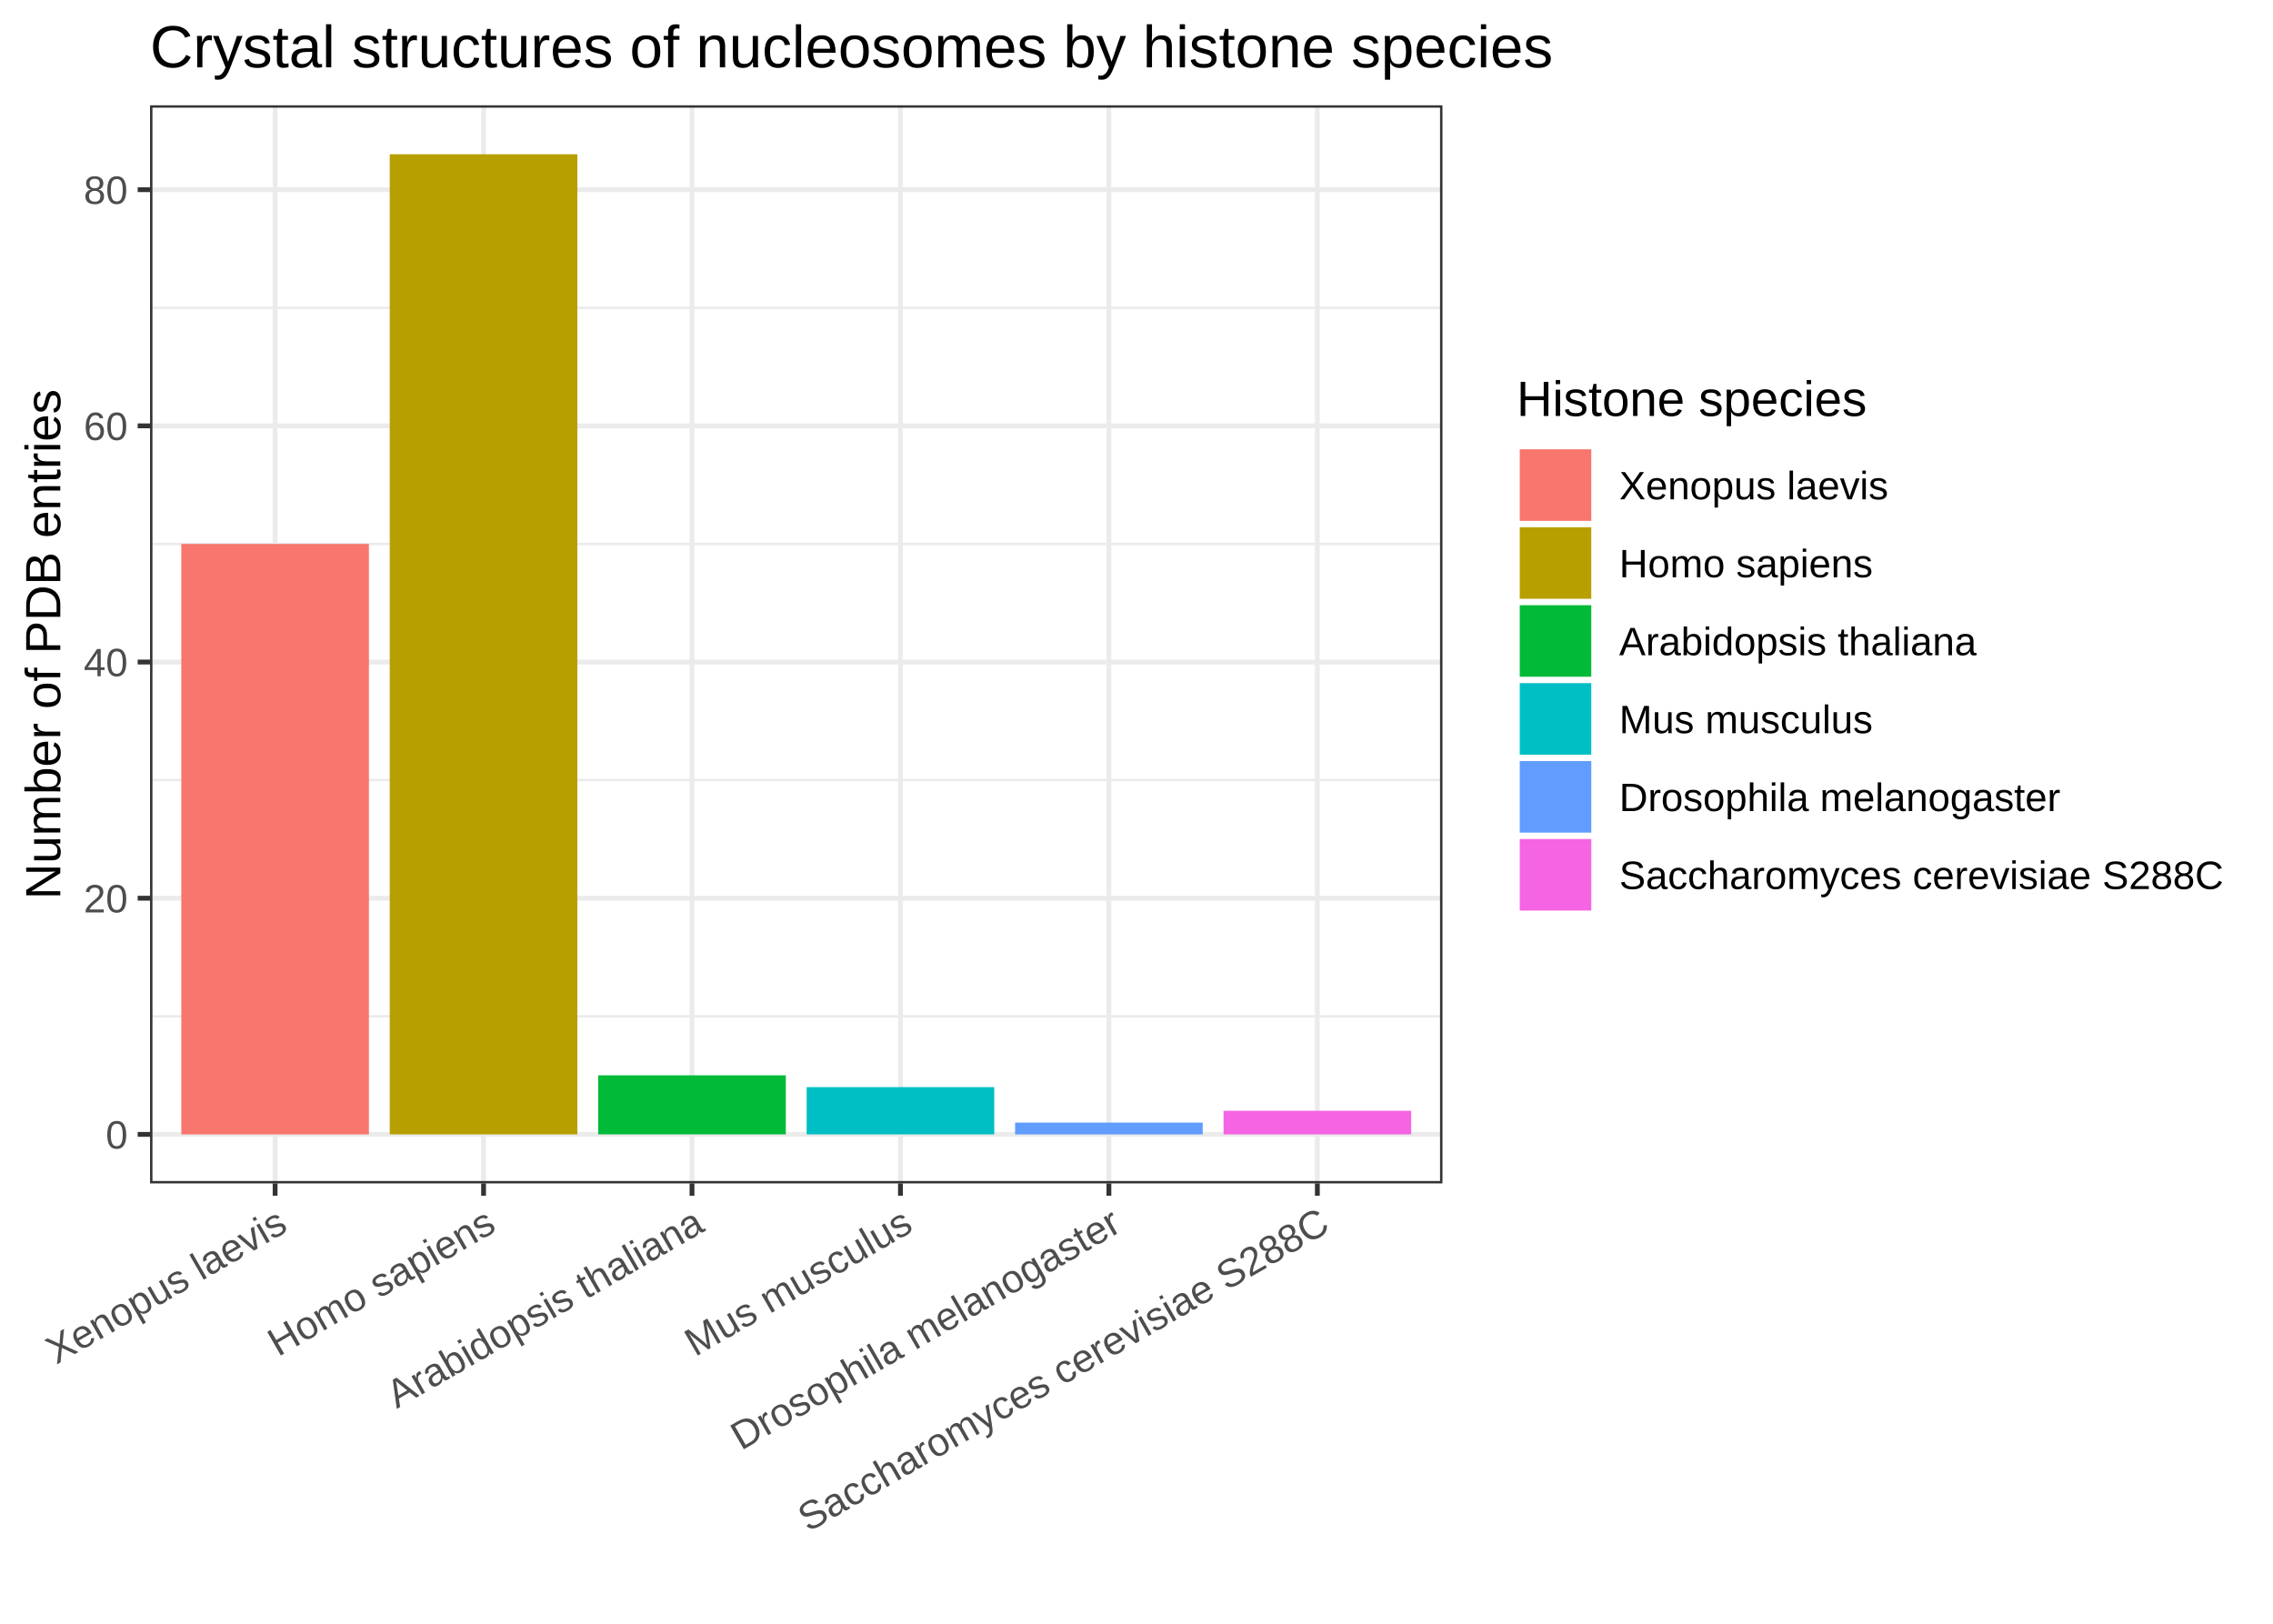
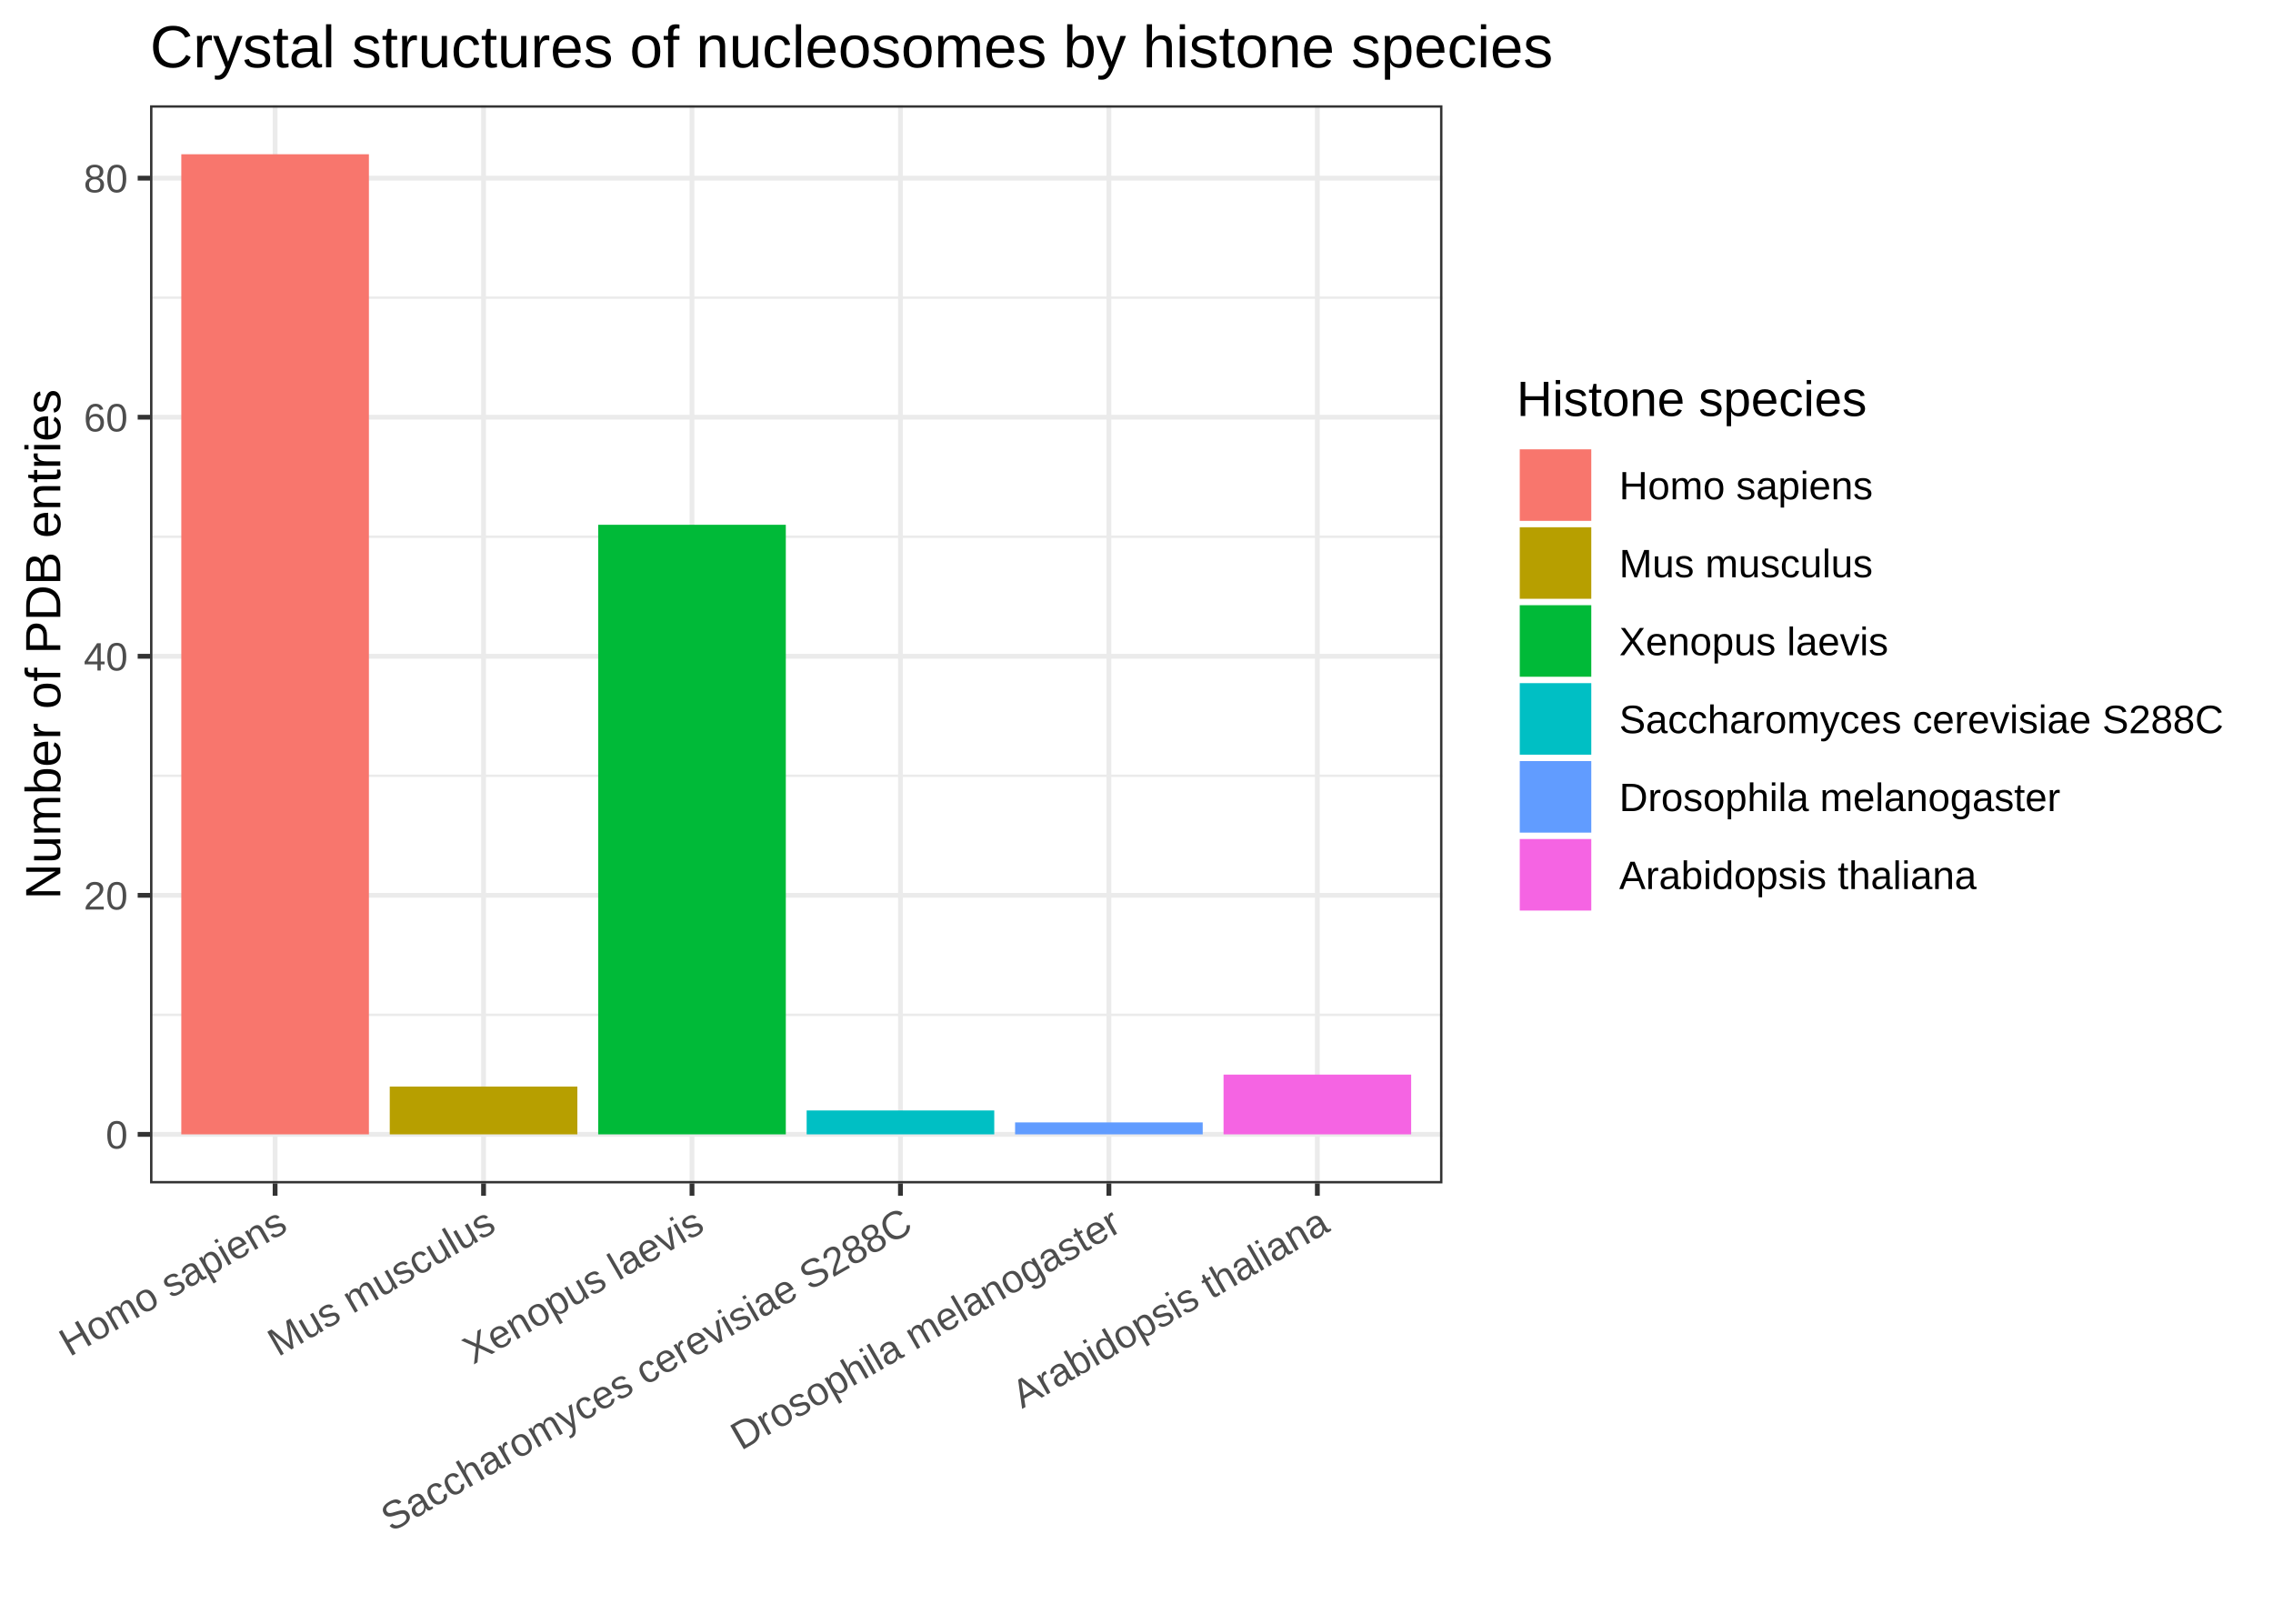
<svg xmlns="http://www.w3.org/2000/svg" class="svglite" width="504.00pt" height="360.00pt" viewBox="0 0 504.00 360.00">
  <defs>
    <style type="text/css">
    .svglite line, .svglite polyline, .svglite polygon, .svglite path, .svglite rect, .svglite circle {
      fill: none;
      stroke: #000000;
      stroke-linecap: round;
      stroke-linejoin: round;
      stroke-miterlimit: 10.00;
    }
  </style>
  </defs>
  <rect width="100%" height="100%" style="stroke: none; fill: #FFFFFF;" />
  <defs>
    <clipPath id="cpMC4wMHw1MDQuMDB8MC4wMHwzNjAuMDA=">
      <rect x="0.00" y="0.00" width="504.00" height="360.00" />
    </clipPath>
  </defs>
  <g clip-path="url(#cpMC4wMHw1MDQuMDB8MC4wMHwzNjAuMDA=)">
    <rect x="0" y="0.00" width="504.00" height="360.00" style="stroke-width: 1.07; stroke: #FFFFFF; fill: #FFFFFF;" />
  </g>
  <defs>
    <clipPath id="cpMzMuMjd8MzE5Ljg0fDIzLjM0fDI2Mi4zNw==">
      <rect x="33.27" y="23.34" width="286.57" height="239.03" />
    </clipPath>
  </defs>
  <g clip-path="url(#cpMzMuMjd8MzE5Ljg0fDIzLjM0fDI2Mi4zNw==)">
    <rect x="33.27" y="23.34" width="286.57" height="239.03" style="stroke-width: 1.07; stroke: none; fill: #FFFFFF;" />
-     <polyline points="33.27,225.32 319.84,225.32 " style="stroke-width: 0.53; stroke: #EBEBEB; stroke-linecap: butt;" />
-     <polyline points="33.27,172.96 319.84,172.96 " style="stroke-width: 0.53; stroke: #EBEBEB; stroke-linecap: butt;" />
-     <polyline points="33.27,120.60 319.84,120.60 " style="stroke-width: 0.53; stroke: #EBEBEB; stroke-linecap: butt;" />
-     <polyline points="33.27,68.24 319.84,68.24 " style="stroke-width: 0.53; stroke: #EBEBEB; stroke-linecap: butt;" />
+     <polyline points="33.27,225.00 319.84,225.00 " style="stroke-width: 0.53; stroke: #EBEBEB; stroke-linecap: butt;" />
+     <polyline points="33.27,172.00 319.84,172.00 " style="stroke-width: 0.53; stroke: #EBEBEB; stroke-linecap: butt;" />
+     <polyline points="33.27,119.00 319.84,119.00 " style="stroke-width: 0.53; stroke: #EBEBEB; stroke-linecap: butt;" />
+     <polyline points="33.27,66.00 319.84,66.00 " style="stroke-width: 0.53; stroke: #EBEBEB; stroke-linecap: butt;" />
    <polyline points="33.27,251.50 319.84,251.50 " style="stroke-width: 1.07; stroke: #EBEBEB; stroke-linecap: butt;" />
-     <polyline points="33.27,199.14 319.84,199.14 " style="stroke-width: 1.07; stroke: #EBEBEB; stroke-linecap: butt;" />
-     <polyline points="33.27,146.78 319.84,146.78 " style="stroke-width: 1.07; stroke: #EBEBEB; stroke-linecap: butt;" />
-     <polyline points="33.27,94.42 319.84,94.42 " style="stroke-width: 1.07; stroke: #EBEBEB; stroke-linecap: butt;" />
-     <polyline points="33.27,42.06 319.84,42.06 " style="stroke-width: 1.07; stroke: #EBEBEB; stroke-linecap: butt;" />
+     <polyline points="33.27,198.50 319.84,198.50 " style="stroke-width: 1.07; stroke: #EBEBEB; stroke-linecap: butt;" />
+     <polyline points="33.27,145.50 319.84,145.50 " style="stroke-width: 1.07; stroke: #EBEBEB; stroke-linecap: butt;" />
+     <polyline points="33.27,92.50 319.84,92.50 " style="stroke-width: 1.07; stroke: #EBEBEB; stroke-linecap: butt;" />
+     <polyline points="33.27,39.50 319.84,39.50 " style="stroke-width: 1.07; stroke: #EBEBEB; stroke-linecap: butt;" />
    <polyline points="61.00,262.37 61.00,23.34 " style="stroke-width: 1.07; stroke: #EBEBEB; stroke-linecap: butt;" />
    <polyline points="107.22,262.37 107.22,23.34 " style="stroke-width: 1.07; stroke: #EBEBEB; stroke-linecap: butt;" />
    <polyline points="153.44,262.37 153.44,23.34 " style="stroke-width: 1.07; stroke: #EBEBEB; stroke-linecap: butt;" />
    <polyline points="199.66,262.37 199.66,23.34 " style="stroke-width: 1.07; stroke: #EBEBEB; stroke-linecap: butt;" />
    <polyline points="245.88,262.37 245.88,23.34 " style="stroke-width: 1.07; stroke: #EBEBEB; stroke-linecap: butt;" />
    <polyline points="292.10,262.37 292.10,23.34 " style="stroke-width: 1.07; stroke: #EBEBEB; stroke-linecap: butt;" />
-     <rect x="40.20" y="120.60" width="41.60" height="130.91" style="stroke-width: 1.07; stroke: none; stroke-linecap: square; stroke-linejoin: miter; fill: #F8766D;" />
-     <rect x="86.42" y="34.20" width="41.60" height="217.30" style="stroke-width: 1.07; stroke: none; stroke-linecap: square; stroke-linejoin: miter; fill: #B79F00;" />
-     <rect x="132.64" y="238.41" width="41.60" height="13.09" style="stroke-width: 1.07; stroke: none; stroke-linecap: square; stroke-linejoin: miter; fill: #00BA38;" />
-     <rect x="178.86" y="241.03" width="41.60" height="10.47" style="stroke-width: 1.07; stroke: none; stroke-linecap: square; stroke-linejoin: miter; fill: #00BFC4;" />
-     <rect x="225.08" y="248.89" width="41.60" height="2.62" style="stroke-width: 1.07; stroke: none; stroke-linecap: square; stroke-linejoin: miter; fill: #619CFF;" />
-     <rect x="271.30" y="246.27" width="41.60" height="5.24" style="stroke-width: 1.07; stroke: none; stroke-linecap: square; stroke-linejoin: miter; fill: #F564E3;" />
+     <rect x="40.20" y="34.20" width="41.60" height="217.30" style="stroke-width: 1.07; stroke: none; stroke-linecap: square; stroke-linejoin: miter; fill: #F8766D;" />
+     <rect x="86.42" y="240.90" width="41.60" height="10.60" style="stroke-width: 1.07; stroke: none; stroke-linecap: square; stroke-linejoin: miter; fill: #B79F00;" />
+     <rect x="132.64" y="116.35" width="41.60" height="135.15" style="stroke-width: 1.07; stroke: none; stroke-linecap: square; stroke-linejoin: miter; fill: #00BA38;" />
+     <rect x="178.86" y="246.20" width="41.60" height="5.30" style="stroke-width: 1.07; stroke: none; stroke-linecap: square; stroke-linejoin: miter; fill: #00BFC4;" />
+     <rect x="225.08" y="248.85" width="41.60" height="2.65" style="stroke-width: 1.07; stroke: none; stroke-linecap: square; stroke-linejoin: miter; fill: #619CFF;" />
+     <rect x="271.30" y="238.25" width="41.60" height="13.25" style="stroke-width: 1.07; stroke: none; stroke-linecap: square; stroke-linejoin: miter; fill: #F564E3;" />
    <rect x="33.27" y="23.34" width="286.57" height="239.03" style="stroke-width: 1.07; stroke: #333333;" />
  </g>
  <g clip-path="url(#cpMC4wMHw1MDQuMDB8MC4wMHwzNjAuMDA=)">
    <text x="28.34" y="254.66" text-anchor="end" style="font-size: 8.80px; fill: #4D4D4D; font-family: Arial;" textLength="4.90px" lengthAdjust="spacingAndGlyphs">0</text>
-     <text x="28.34" y="202.30" text-anchor="end" style="font-size: 8.80px; fill: #4D4D4D; font-family: Arial;" textLength="9.79px" lengthAdjust="spacingAndGlyphs">20</text>
-     <text x="28.34" y="149.93" text-anchor="end" style="font-size: 8.80px; fill: #4D4D4D; font-family: Arial;" textLength="9.79px" lengthAdjust="spacingAndGlyphs">40</text>
-     <text x="28.34" y="97.57" text-anchor="end" style="font-size: 8.80px; fill: #4D4D4D; font-family: Arial;" textLength="9.79px" lengthAdjust="spacingAndGlyphs">60</text>
-     <text x="28.34" y="45.21" text-anchor="end" style="font-size: 8.80px; fill: #4D4D4D; font-family: Arial;" textLength="9.79px" lengthAdjust="spacingAndGlyphs">80</text>
+     <text x="28.34" y="201.66" text-anchor="end" style="font-size: 8.80px; fill: #4D4D4D; font-family: Arial;" textLength="9.79px" lengthAdjust="spacingAndGlyphs">20</text>
+     <text x="28.34" y="148.66" text-anchor="end" style="font-size: 8.80px; fill: #4D4D4D; font-family: Arial;" textLength="9.79px" lengthAdjust="spacingAndGlyphs">40</text>
+     <text x="28.34" y="95.66" text-anchor="end" style="font-size: 8.80px; fill: #4D4D4D; font-family: Arial;" textLength="9.79px" lengthAdjust="spacingAndGlyphs">60</text>
+     <text x="28.34" y="42.65" text-anchor="end" style="font-size: 8.80px; fill: #4D4D4D; font-family: Arial;" textLength="9.79px" lengthAdjust="spacingAndGlyphs">80</text>
    <polyline points="30.53,251.50 33.27,251.50 " style="stroke-width: 1.07; stroke: #333333; stroke-linecap: butt;" />
-     <polyline points="30.53,199.14 33.27,199.14 " style="stroke-width: 1.07; stroke: #333333; stroke-linecap: butt;" />
-     <polyline points="30.53,146.78 33.27,146.78 " style="stroke-width: 1.07; stroke: #333333; stroke-linecap: butt;" />
-     <polyline points="30.53,94.42 33.27,94.42 " style="stroke-width: 1.07; stroke: #333333; stroke-linecap: butt;" />
-     <polyline points="30.53,42.06 33.27,42.06 " style="stroke-width: 1.07; stroke: #333333; stroke-linecap: butt;" />
+     <polyline points="30.53,198.50 33.27,198.50 " style="stroke-width: 1.07; stroke: #333333; stroke-linecap: butt;" />
+     <polyline points="30.53,145.50 33.27,145.50 " style="stroke-width: 1.07; stroke: #333333; stroke-linecap: butt;" />
+     <polyline points="30.53,92.50 33.27,92.50 " style="stroke-width: 1.07; stroke: #333333; stroke-linecap: butt;" />
+     <polyline points="30.53,39.50 33.27,39.50 " style="stroke-width: 1.07; stroke: #333333; stroke-linecap: butt;" />
    <polyline points="61.00,265.11 61.00,262.37 " style="stroke-width: 1.07; stroke: #333333; stroke-linecap: butt;" />
    <polyline points="107.22,265.11 107.22,262.37 " style="stroke-width: 1.07; stroke: #333333; stroke-linecap: butt;" />
    <polyline points="153.44,265.11 153.44,262.37 " style="stroke-width: 1.07; stroke: #333333; stroke-linecap: butt;" />
    <polyline points="199.66,265.11 199.66,262.37 " style="stroke-width: 1.07; stroke: #333333; stroke-linecap: butt;" />
    <polyline points="245.88,265.11 245.88,262.37 " style="stroke-width: 1.07; stroke: #333333; stroke-linecap: butt;" />
    <polyline points="292.10,265.11 292.10,262.37 " style="stroke-width: 1.07; stroke: #333333; stroke-linecap: butt;" />
-     <text transform="translate(64.15,272.76) rotate(-30)" text-anchor="end" style="font-size: 8.80px; fill: #4D4D4D; font-family: Arial;" textLength="59.68px" lengthAdjust="spacingAndGlyphs">Xenopus laevis</text>
-     <text transform="translate(110.37,272.76) rotate(-30)" text-anchor="end" style="font-size: 8.80px; fill: #4D4D4D; font-family: Arial;" textLength="56.25px" lengthAdjust="spacingAndGlyphs">Homo sapiens</text>
-     <text transform="translate(156.60,272.76) rotate(-30)" text-anchor="end" style="font-size: 8.80px; fill: #4D4D4D; font-family: Arial;" textLength="79.24px" lengthAdjust="spacingAndGlyphs">Arabidopsis thaliana</text>
-     <text transform="translate(202.82,272.76) rotate(-30)" text-anchor="end" style="font-size: 8.80px; fill: #4D4D4D; font-family: Arial;" textLength="56.23px" lengthAdjust="spacingAndGlyphs">Mus musculus</text>
+     <text transform="translate(64.15,272.76) rotate(-30)" text-anchor="end" style="font-size: 8.80px; fill: #4D4D4D; font-family: Arial;" textLength="56.25px" lengthAdjust="spacingAndGlyphs">Homo sapiens</text>
+     <text transform="translate(110.37,272.76) rotate(-30)" text-anchor="end" style="font-size: 8.80px; fill: #4D4D4D; font-family: Arial;" textLength="56.23px" lengthAdjust="spacingAndGlyphs">Mus musculus</text>
+     <text transform="translate(156.60,272.76) rotate(-30)" text-anchor="end" style="font-size: 8.80px; fill: #4D4D4D; font-family: Arial;" textLength="59.68px" lengthAdjust="spacingAndGlyphs">Xenopus laevis</text>
+     <text transform="translate(202.82,272.76) rotate(-30)" text-anchor="end" style="font-size: 8.80px; fill: #4D4D4D; font-family: Arial;" textLength="134.01px" lengthAdjust="spacingAndGlyphs">Saccharomyces cerevisiae S288C</text>
    <text transform="translate(249.04,272.76) rotate(-30)" text-anchor="end" style="font-size: 8.80px; fill: #4D4D4D; font-family: Arial;" textLength="97.83px" lengthAdjust="spacingAndGlyphs">Drosophila melanogaster</text>
-     <text transform="translate(295.26,272.76) rotate(-30)" text-anchor="end" style="font-size: 8.80px; fill: #4D4D4D; font-family: Arial;" textLength="134.01px" lengthAdjust="spacingAndGlyphs">Saccharomyces cerevisiae S288C</text>
+     <text transform="translate(295.26,272.76) rotate(-30)" text-anchor="end" style="font-size: 8.80px; fill: #4D4D4D; font-family: Arial;" textLength="79.24px" lengthAdjust="spacingAndGlyphs">Arabidopsis thaliana</text>
    <text transform="translate(13.37,142.85) rotate(-90)" text-anchor="middle" style="font-size: 11.00px; font-family: Arial;" textLength="113.10px" lengthAdjust="spacingAndGlyphs">Number of PDB entries</text>
    <rect x="330.80" y="77.63" width="167.72" height="130.44" style="stroke-width: 1.07; stroke: none; fill: #FFFFFF;" />
    <text x="336.28" y="92.22" style="font-size: 11.00px; font-family: Arial;" textLength="77.65px" lengthAdjust="spacingAndGlyphs">Histone species</text>
    <rect x="336.28" y="98.91" width="17.28" height="17.28" style="stroke-width: 1.07; stroke: none; fill: #FFFFFF;" />
    <rect x="336.98" y="99.62" width="15.86" height="15.86" style="stroke-width: 1.07; stroke: none; stroke-linecap: square; stroke-linejoin: miter; fill: #F8766D;" />
    <rect x="336.28" y="116.19" width="17.28" height="17.28" style="stroke-width: 1.07; stroke: none; fill: #FFFFFF;" />
    <rect x="336.98" y="116.90" width="15.86" height="15.86" style="stroke-width: 1.07; stroke: none; stroke-linecap: square; stroke-linejoin: miter; fill: #B79F00;" />
    <rect x="336.28" y="133.47" width="17.28" height="17.28" style="stroke-width: 1.07; stroke: none; fill: #FFFFFF;" />
    <rect x="336.98" y="134.18" width="15.86" height="15.86" style="stroke-width: 1.07; stroke: none; stroke-linecap: square; stroke-linejoin: miter; fill: #00BA38;" />
    <rect x="336.28" y="150.75" width="17.28" height="17.28" style="stroke-width: 1.07; stroke: none; fill: #FFFFFF;" />
    <rect x="336.98" y="151.46" width="15.86" height="15.86" style="stroke-width: 1.07; stroke: none; stroke-linecap: square; stroke-linejoin: miter; fill: #00BFC4;" />
    <rect x="336.28" y="168.03" width="17.28" height="17.28" style="stroke-width: 1.07; stroke: none; fill: #FFFFFF;" />
    <rect x="336.98" y="168.74" width="15.86" height="15.86" style="stroke-width: 1.07; stroke: none; stroke-linecap: square; stroke-linejoin: miter; fill: #619CFF;" />
    <rect x="336.28" y="185.31" width="17.28" height="17.28" style="stroke-width: 1.07; stroke: none; fill: #FFFFFF;" />
    <rect x="336.98" y="186.02" width="15.86" height="15.86" style="stroke-width: 1.07; stroke: none; stroke-linecap: square; stroke-linejoin: miter; fill: #F564E3;" />
-     <text x="359.03" y="110.71" style="font-size: 8.80px; font-family: Arial;" textLength="59.68px" lengthAdjust="spacingAndGlyphs">Xenopus laevis</text>
-     <text x="359.03" y="127.99" style="font-size: 8.80px; font-family: Arial;" textLength="56.25px" lengthAdjust="spacingAndGlyphs">Homo sapiens</text>
-     <text x="359.03" y="145.27" style="font-size: 8.80px; font-family: Arial;" textLength="79.24px" lengthAdjust="spacingAndGlyphs">Arabidopsis thaliana</text>
-     <text x="359.03" y="162.55" style="font-size: 8.80px; font-family: Arial;" textLength="56.23px" lengthAdjust="spacingAndGlyphs">Mus musculus</text>
+     <text x="359.03" y="110.71" style="font-size: 8.80px; font-family: Arial;" textLength="56.25px" lengthAdjust="spacingAndGlyphs">Homo sapiens</text>
+     <text x="359.03" y="127.99" style="font-size: 8.80px; font-family: Arial;" textLength="56.23px" lengthAdjust="spacingAndGlyphs">Mus musculus</text>
+     <text x="359.03" y="145.27" style="font-size: 8.80px; font-family: Arial;" textLength="59.68px" lengthAdjust="spacingAndGlyphs">Xenopus laevis</text>
+     <text x="359.03" y="162.55" style="font-size: 8.80px; font-family: Arial;" textLength="134.01px" lengthAdjust="spacingAndGlyphs">Saccharomyces cerevisiae S288C</text>
    <text x="359.03" y="179.83" style="font-size: 8.80px; font-family: Arial;" textLength="97.83px" lengthAdjust="spacingAndGlyphs">Drosophila melanogaster</text>
-     <text x="359.03" y="197.11" style="font-size: 8.80px; font-family: Arial;" textLength="134.01px" lengthAdjust="spacingAndGlyphs">Saccharomyces cerevisiae S288C</text>
+     <text x="359.03" y="197.11" style="font-size: 8.80px; font-family: Arial;" textLength="79.24px" lengthAdjust="spacingAndGlyphs">Arabidopsis thaliana</text>
    <text x="33.27" y="14.94" style="font-size: 13.20px; font-family: Arial;" textLength="310.86px" lengthAdjust="spacingAndGlyphs">Crystal structures of nucleosomes by histone species</text>
  </g>
</svg>
